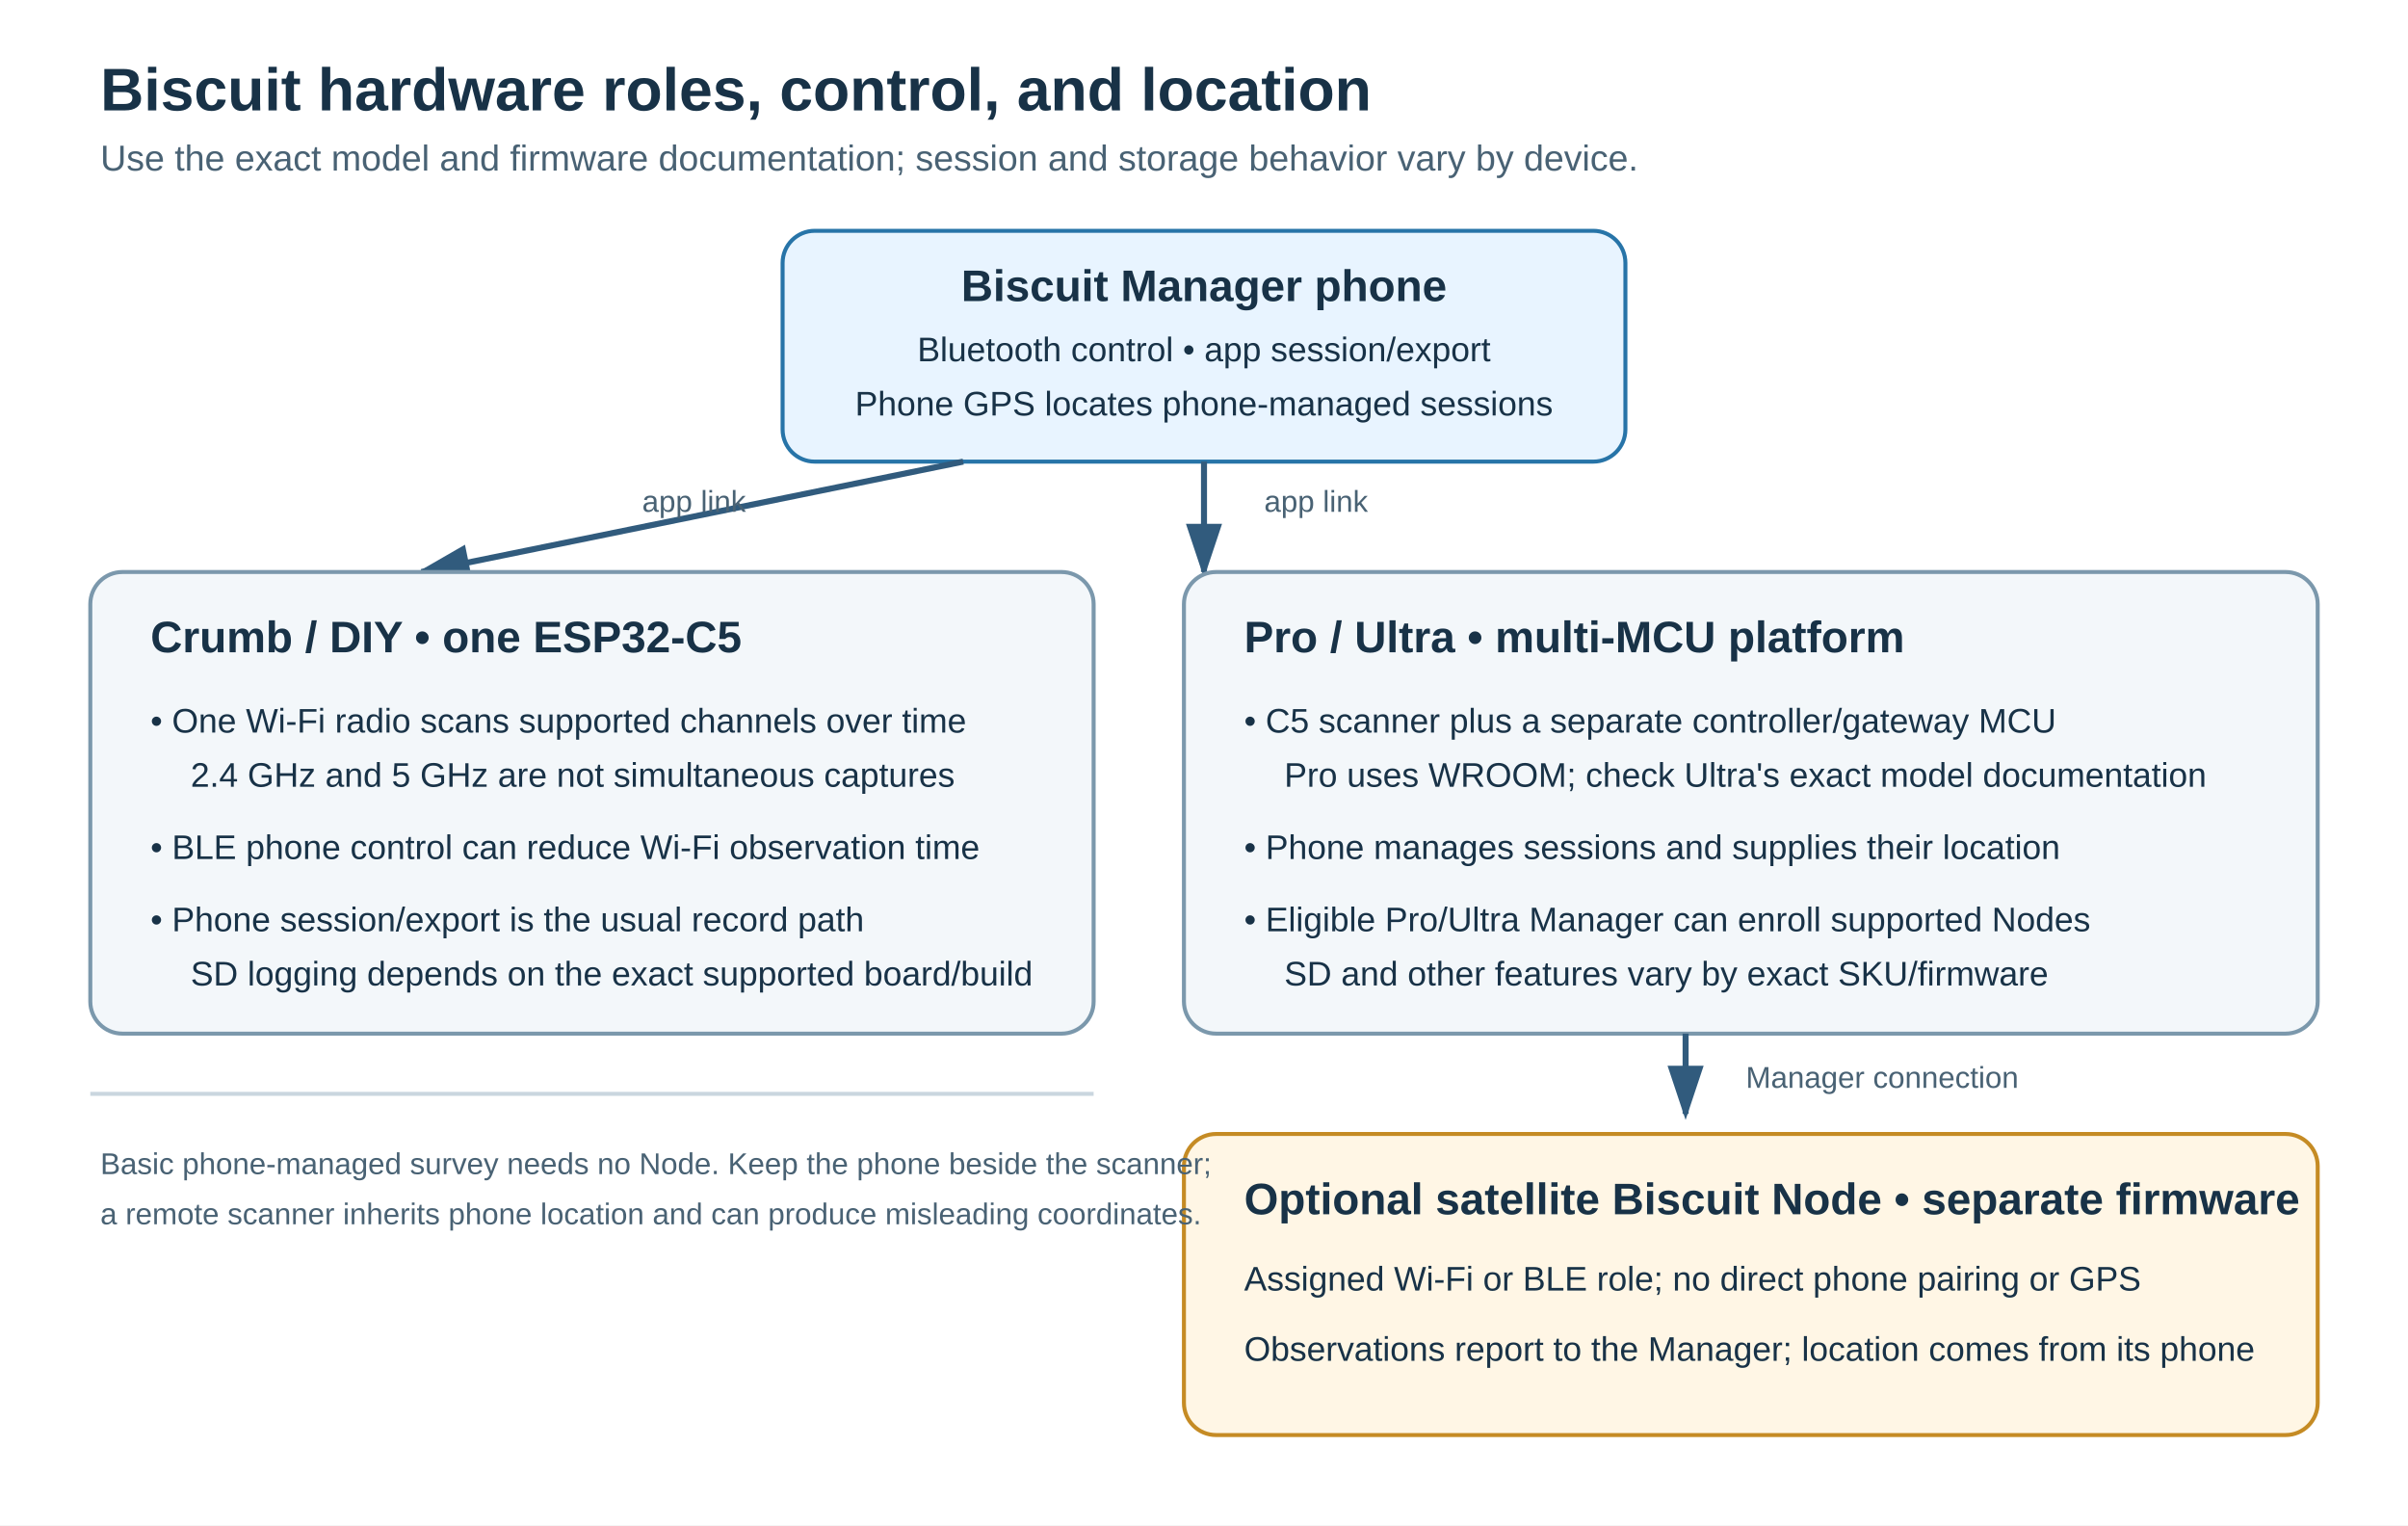
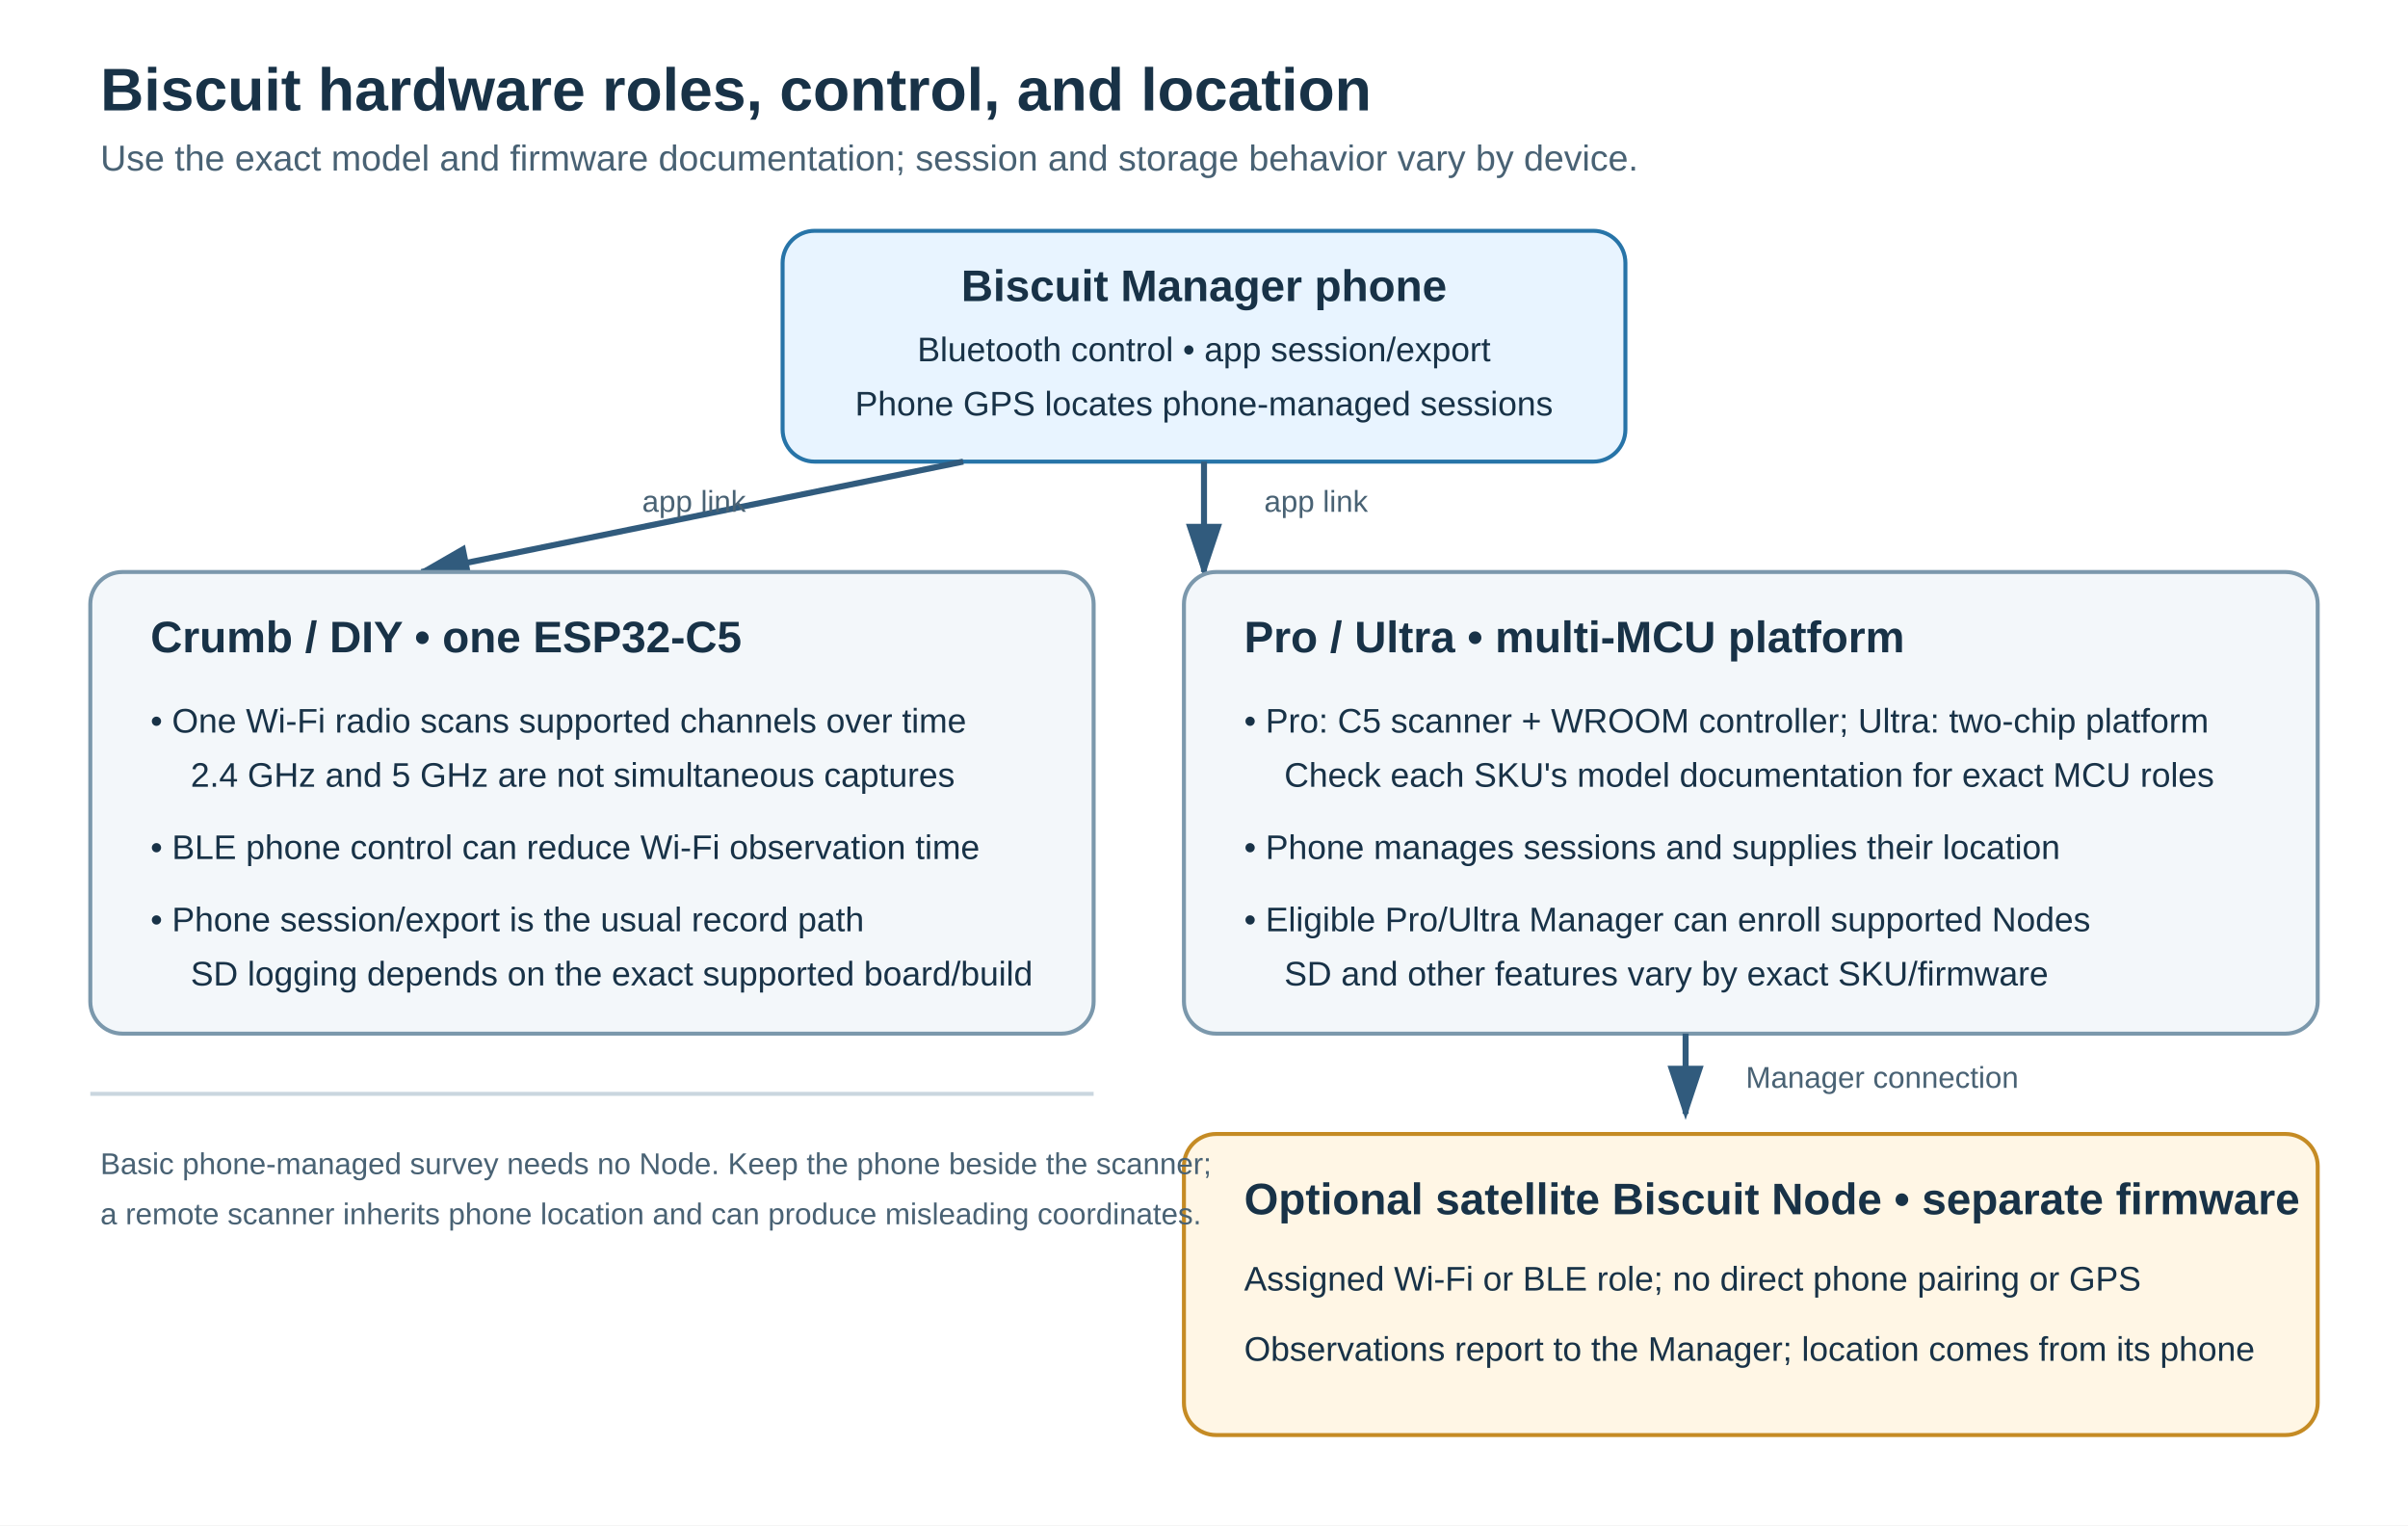
<svg xmlns="http://www.w3.org/2000/svg" viewBox="0 0 1200 760" role="img" aria-labelledby="title desc">
  <defs>
    <marker id="arrow" markerWidth="10" markerHeight="10" refX="8" refY="3" orient="auto">
      <path d="M0,0 L0,6 L9,3 z" fill="#315b7d" />
    </marker>
    <style>
text{font-family:Arial,Helvetica,sans-serif;fill:#183247}.title{font-size:30px;font-weight:700}.sub{font-size:18px;fill:#496274}.head{font-size:22px;font-weight:700}.body{font-size:17px}.small{font-size:15px;fill:#496274}.card{fill:#f3f7fa;stroke:#7b98ac;stroke-width:2}.phone{fill:#e8f4ff;stroke:#2774a8;stroke-width:2}.node{fill:#fff6e5;stroke:#c58b24;stroke-width:2}.arrow{stroke:#315b7d;stroke-width:3;fill:none;marker-end:url(#arrow)}.dash{stroke-dasharray:8 7}.rule{stroke:#cad6df;stroke-width:2}</style>
  </defs>
  <rect width="1200" height="760" fill="#fff" />
  <text x="50" y="55" class="title">Biscuit hardware roles, control, and location</text>
  <text x="50" y="85" class="sub">Use the exact model and firmware documentation; session and storage behavior vary by device.</text>
  <rect x="390" y="115" width="420" height="115" rx="16" class="phone" />
  <text x="600" y="150" text-anchor="middle" class="head">Biscuit Manager phone</text>
  <text x="600" y="180" text-anchor="middle" class="body">Bluetooth control • app session/export</text>
  <text x="600" y="207" text-anchor="middle" class="body">Phone GPS locates phone-managed sessions</text>
  <path d="M480 230 L210 285" class="arrow" />
  <path d="M600 230 L600 285" class="arrow" />
  <text x="320" y="255" class="small">app link</text>
  <text x="630" y="255" class="small">app link</text>
  <rect x="45" y="285" width="500" height="230" rx="16" class="card" />
  <text x="75" y="325" class="head">Crumb / DIY • one ESP32-C5</text>
  <text x="75" y="365" class="body">• One Wi-Fi radio scans supported channels over time</text>
  <text x="95" y="392" class="body">2.4 GHz and 5 GHz are not simultaneous captures</text>
  <text x="75" y="428" class="body">• BLE phone control can reduce Wi-Fi observation time</text>
  <text x="75" y="464" class="body">• Phone session/export is the usual record path</text>
  <text x="95" y="491" class="body">SD logging depends on the exact supported board/build</text>
  <rect x="590" y="285" width="565" height="230" rx="16" class="card" />
  <text x="620" y="325" class="head">Pro / Ultra • multi-MCU platform</text>
-   <text x="620" y="365" class="body">• C5 scanner plus a separate controller/gateway MCU</text>
-   <text x="640" y="392" class="body">Pro uses WROOM; check Ultra's exact model documentation</text>
+   <text x="620" y="365" class="body">• Pro: C5 scanner + WROOM controller; Ultra: two-chip platform</text>
+   <text x="640" y="392" class="body">Check each SKU's model documentation for exact MCU roles</text>
  <text x="620" y="428" class="body">• Phone manages sessions and supplies their location</text>
  <text x="620" y="464" class="body">• Eligible Pro/Ultra Manager can enroll supported Nodes</text>
  <text x="640" y="491" class="body">SD and other features vary by exact SKU/firmware</text>
  <path d="M840 515 L840 555" class="arrow" />
  <text x="870" y="542" class="small">Manager connection</text>
  <rect x="590" y="565" width="565" height="150" rx="16" class="node" />
  <text x="620" y="605" class="head">Optional satellite Biscuit Node • separate firmware</text>
  <text x="620" y="643" class="body">Assigned Wi-Fi or BLE role; no direct phone pairing or GPS</text>
  <text x="620" y="678" class="body">Observations report to the Manager; location comes from its phone</text>
  <line x1="45" y1="545" x2="545" y2="545" class="rule" />
  <text x="50" y="585" class="small">Basic phone-managed survey needs no Node. Keep the phone beside the scanner;</text>
  <text x="50" y="610" class="small">a remote scanner inherits phone location and can produce misleading coordinates.</text>
</svg>
